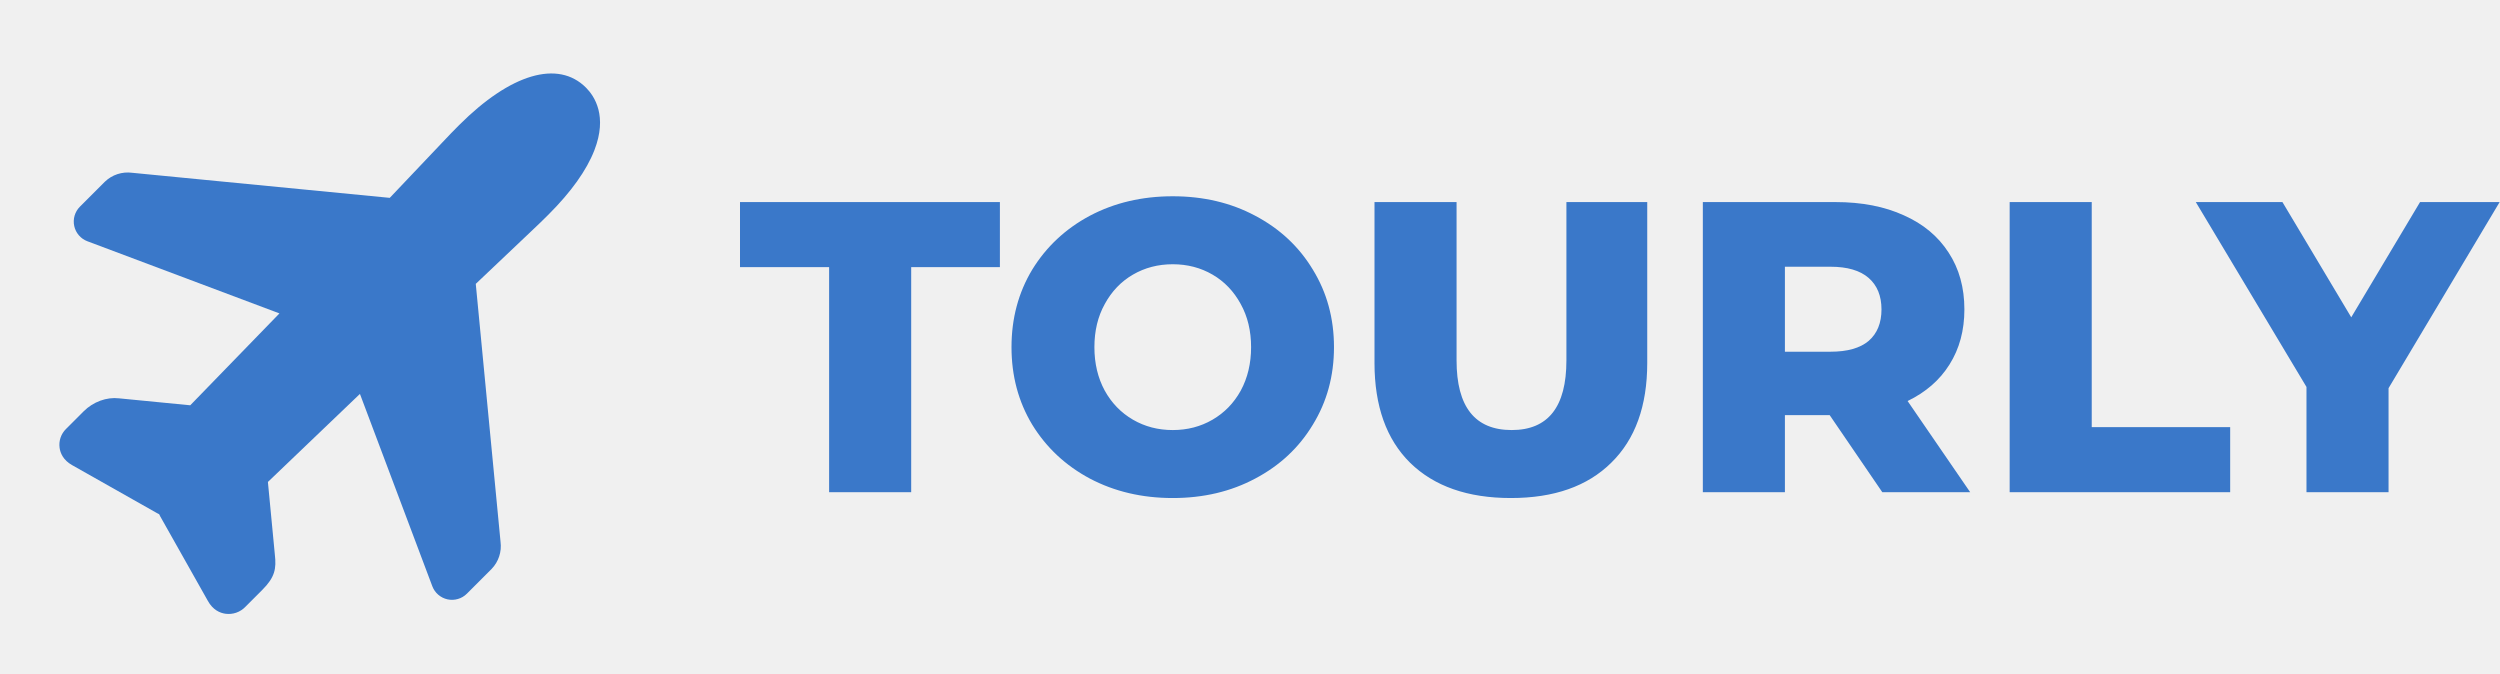
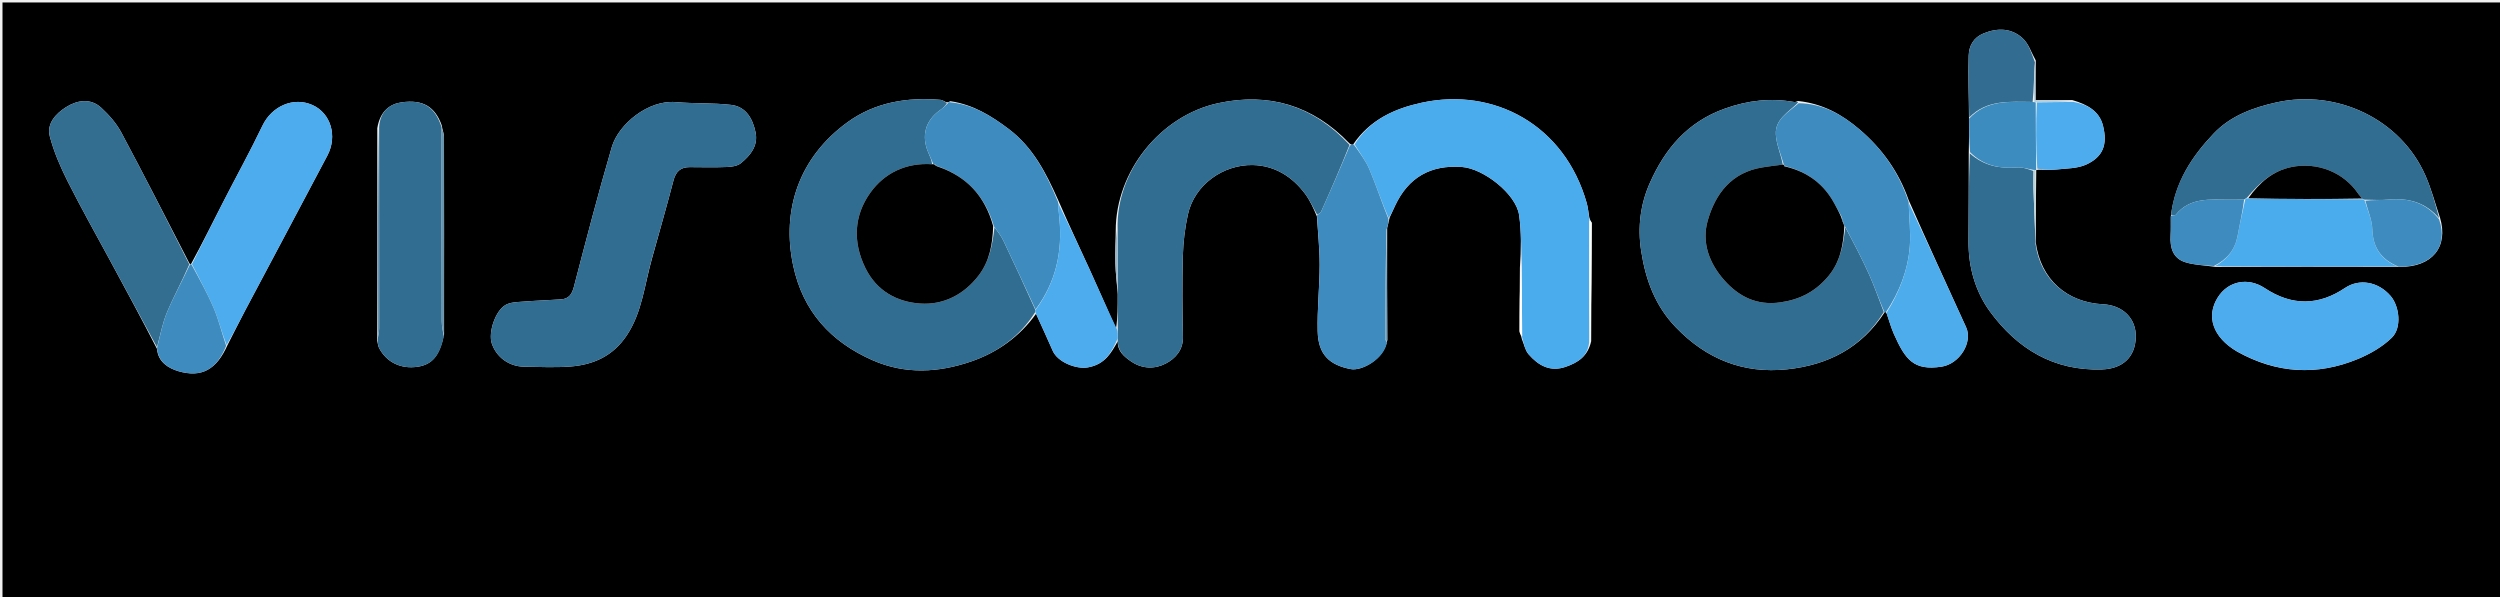
- <svg xmlns="http://www.w3.org/2000/svg" width="193" height="52" viewBox="0 0 193 52" fill="none">
-   <g clip-path="url(#clip0_14_9)">
-     <path d="M64.008 20.624H57.128V15.6H77.192V20.624H70.344V38H64.008V20.624ZM90.536 38.448C88.168 38.448 86.035 37.947 84.136 36.944C82.259 35.941 80.776 34.555 79.688 32.784C78.621 31.013 78.088 29.019 78.088 26.8C78.088 24.581 78.621 22.587 79.688 20.816C80.776 19.045 82.259 17.659 84.136 16.656C86.035 15.653 88.168 15.152 90.536 15.152C92.904 15.152 95.027 15.653 96.904 16.656C98.803 17.659 100.285 19.045 101.352 20.816C102.44 22.587 102.984 24.581 102.984 26.8C102.984 29.019 102.44 31.013 101.352 32.784C100.285 34.555 98.803 35.941 96.904 36.944C95.027 37.947 92.904 38.448 90.536 38.448ZM90.536 33.2C91.667 33.2 92.691 32.933 93.608 32.4C94.525 31.867 95.251 31.12 95.784 30.16C96.317 29.179 96.584 28.059 96.584 26.8C96.584 25.541 96.317 24.432 95.784 23.472C95.251 22.491 94.525 21.733 93.608 21.2C92.691 20.667 91.667 20.4 90.536 20.4C89.405 20.4 88.381 20.667 87.464 21.2C86.547 21.733 85.821 22.491 85.288 23.472C84.755 24.432 84.488 25.541 84.488 26.8C84.488 28.059 84.755 29.179 85.288 30.16C85.821 31.12 86.547 31.867 87.464 32.4C88.381 32.933 89.405 33.2 90.536 33.2ZM116.639 38.448C113.311 38.448 110.719 37.541 108.863 35.728C107.028 33.915 106.111 31.344 106.111 28.016V15.6H112.447V27.824C112.447 31.408 113.865 33.2 116.703 33.2C119.519 33.2 120.927 31.408 120.927 27.824V15.6H127.167V28.016C127.167 31.344 126.239 33.915 124.383 35.728C122.548 37.541 119.967 38.448 116.639 38.448ZM141.251 32.048H137.795V38H131.459V15.6H141.699C143.725 15.6 145.485 15.941 146.979 16.624C148.472 17.285 149.624 18.245 150.435 19.504C151.245 20.741 151.651 22.203 151.651 23.888C151.651 25.509 151.267 26.928 150.499 28.144C149.752 29.339 148.675 30.277 147.267 30.96L152.099 38H145.315L141.251 32.048ZM145.251 23.888C145.251 22.843 144.92 22.032 144.259 21.456C143.597 20.88 142.616 20.592 141.315 20.592H137.795V27.152H141.315C142.616 27.152 143.597 26.875 144.259 26.32C144.92 25.744 145.251 24.933 145.251 23.888ZM155.146 15.6H161.482V32.976H172.17V38H155.146V15.6ZM184.396 29.968V38H178.06V29.872L169.516 15.6H176.204L181.516 24.496L186.828 15.6H192.972L184.396 29.968Z" fill="#3A78C9" />
-     <g clip-path="url(#clip1_14_9)">
-       <path d="M37.955 43.92L36.043 45.832C35.851 46.024 35.614 46.165 35.353 46.241C35.093 46.318 34.817 46.328 34.551 46.271C34.286 46.214 34.039 46.09 33.833 45.913C33.628 45.736 33.47 45.51 33.374 45.255L27.787 30.41L20.682 37.207L21.218 42.813C21.343 43.904 21.228 44.561 20.244 45.545L18.957 46.832C18.76 47.042 18.515 47.202 18.243 47.297C17.971 47.393 17.68 47.421 17.394 47.38C16.993 47.321 16.434 47.098 16.041 46.377L12.365 39.855C12.338 39.806 12.313 39.755 12.29 39.703C12.287 39.699 12.283 39.695 12.279 39.692C12.227 39.67 12.176 39.645 12.127 39.616L5.571 35.91C4.87 35.518 4.656 34.967 4.601 34.573C4.564 34.308 4.589 34.038 4.675 33.785C4.761 33.532 4.906 33.302 5.097 33.115L6.455 31.756C7.19 31.021 8.233 30.638 9.184 30.751L14.687 31.288L21.573 24.195L6.747 18.625C6.493 18.53 6.266 18.372 6.089 18.166C5.911 17.961 5.788 17.714 5.731 17.449C5.673 17.183 5.683 16.908 5.759 16.647C5.836 16.386 5.976 16.149 6.168 15.957L8.101 14.024C8.376 13.76 8.707 13.561 9.069 13.442C9.432 13.324 9.816 13.288 10.194 13.338L30.09 15.274L34.13 11.016C34.417 10.695 35.253 9.848 35.448 9.653C39.419 5.687 43.077 4.606 45.236 6.764C45.915 7.444 46.903 8.975 45.889 11.592C45.29 13.139 44.1 14.809 42.35 16.558C42.158 16.751 41.312 17.585 40.988 17.876L36.729 21.914L38.642 41.833C38.691 42.21 38.655 42.593 38.536 42.955C38.417 43.316 38.219 43.646 37.955 43.92V43.92Z" fill="#3A78C9" />
-     </g>
-   </g>
-   <defs>
-     <clipPath id="clip0_14_9">
-       <rect width="193" height="52" fill="white" />
-     </clipPath>
-     <clipPath id="clip1_14_9">
-       <rect width="52" height="52" fill="white" transform="translate(-8.76955 24) rotate(-45)" />
-     </clipPath>
-   </defs>
+ <svg xmlns="http://www.w3.org/2000/svg" version="1.1" id="Layer_1" x="0px" y="0px" width="100%" viewBox="0 0 1002 239" enable-background="new 0 0 1002 239" xml:space="preserve">
+   <path fill="#000000" opacity="1" stroke="none" d=" M668,240   C445.333,240 223.167,240 1,240   C1,160.333 1,80.667 1,1   C335,1 669,1 1003,1   C1003,80.667 1003,160.333 1003,240   C891.5,240 780,240 668,240  M816.128,68.209   C816.128,68.209 816.152,68.13 817.061,68.017   C819.375,68.012 821.713,68.215 823.998,67.955   C828.126,67.484 832.624,67.6 836.244,65.915   C842.857,62.839 844.797,57.996 842.87,50.346   C841.421,44.589 836.699,41.889 830.592,40.114   C825.756,40.114 820.921,40.114 815.839,40.114   C815.839,34.514 815.839,29.764 815.95,24.263   C814.209,21.213 813.072,17.492 810.595,15.259   C806.162,11.264 800.67,11.104 795.055,13.373   C790.921,15.043 789.171,18.439 789.049,22.285   C788.789,30.537 789.158,38.809 789.169,47.987   C789.202,52.3 789.236,56.613 789.07,61.853   C789.048,73.493 789.081,85.134 788.986,96.773   C788.903,107.06 791.75,116.895 797.572,124.858   C808.451,139.737 823.122,148.728 842.488,148.071   C850.712,147.792 855.796,143.194 856.026,135.154   C856.243,127.624 850.786,122.35 842.954,121.958   C828.565,121.238 817.887,112.185 815.909,96.956   C815.955,87.374 816.001,77.793 816.128,68.209  M887.986,106.978   C912.303,106.926 936.619,106.874 961.825,106.966   C974.653,107.11 981.482,99.065 977.952,87.233   C976.03,81.6 974.503,75.793 972.115,70.365   C962.136,47.677 936.571,35.698 912.435,41.033   C902.988,43.121 893.965,46.453 887.261,53.501   C878.577,62.632 871.64,73.012 870.039,86.991   C870.026,89.47 870.124,91.956 869.978,94.428   C869.696,99.212 870.855,103.45 875.738,105.049   C879.326,106.223 883.276,106.291 887.986,106.978  M555.98,91.335   C556.27,90.21 556.56,89.085 556.965,87.212   C557.693,85.621 558.405,84.024 559.15,82.442   C564.491,71.085 573.345,66.013 585.929,66.921   C594.588,67.545 607.647,77.73 608.857,86.205   C609.832,93.032 609.643,100.026 609.178,107.335   C609.119,115.799 609.03,124.264 609.049,132.728   C609.05,133.55 609.718,134.371 609.985,135.947   C610.846,137.981 611.275,140.389 612.651,141.978   C616.561,146.493 621.308,149.216 627.627,146.987   C632.442,145.288 636.389,142.843 637.745,136.754   C637.827,120.984 637.917,105.215 637.95,89.445   C637.951,88.96 637.346,88.474 636.992,87.151   C636.658,85.235 636.489,83.272 635.964,81.41   C627.104,49.985 598.71,34.942 569.929,41.142   C559.194,43.454 549.161,47.835 542.283,57.976   C541.854,57.997 541.424,58.018 540.788,57.392   C526.273,42.275 508.517,36.983 488.285,41.345   C465.094,46.345 447.201,68.701 447.182,92.388   C447.122,96.815 446.923,101.246 447.044,105.669   C447.147,109.463 447.615,113.248 447.982,117.962   C447.987,122.634 447.993,127.305 447.282,131.783   C443.848,124.031 440.482,116.247 436.962,108.534   C432.733,99.266 428.373,90.058 424.065,80.086   C419.278,69.383 414.043,59.065 404.312,51.724   C397.267,46.41 389.985,41.9 380.872,40.553   C380.59,40.709 380.309,40.865 380.004,41.001   C380.004,41.001 380.019,41.03 379.17,40.936   C378.421,40.618 377.691,40.079 376.92,40.015   C363.563,38.894 350.706,41.01 339.777,48.919   C320.184,63.099 313.16,84.238 317.919,106.529   C321.812,124.763 332.926,136.984 349.761,144.388   C362.857,150.147 376.186,149.353 389.225,144.876   C399.803,141.244 408.76,134.849 415.25,125.756   C417.488,130.711 419.775,135.643 421.948,140.626   C423.914,145.133 431.319,148.065 436.002,147.253   C442.911,146.055 445.47,141.308 447.99,136.793   C447.872,140.746 450.49,142.884 453.349,144.854   C457.821,147.936 462.928,147.97 467.269,145.684   C471.063,143.686 474.241,140.316 474.127,135.021   C473.895,124.218 473.8,113.402 474.089,102.602   C474.237,97.069 474.908,91.468 476.09,86.061   C478.755,73.871 490.427,65.943 502.03,66.15   C510.77,66.307 517.942,70.718 523.166,77.797   C525.037,80.332 526.346,83.282 527.808,86.735   C528.206,93.197 528.932,99.66 528.921,106.121   C528.907,115.013 527.905,123.915 528.121,132.792   C528.345,142.031 532.753,146.311 541.462,147.95   C545.648,148.737 554.873,144.047 556.057,136.17   C555.98,121.46 555.903,106.75 555.98,91.335  M764.979,80.17   C761.045,68.954 754.347,59.609 745.371,51.944   C738.359,45.956 730.541,41.493 720.616,40.475   C720.142,40.622 719.634,40.962 719.198,40.886   C709.634,39.224 700.642,40.193 691.26,43.554   C676.272,48.922 667.317,59.697 661.271,73.299   C657.468,81.858 656.287,91.037 657.797,100.729   C659.607,112.348 663.448,122.63 671.653,131.17   C683.867,143.883 698.668,149.88 716.282,148.02   C732.617,146.295 746.104,139.452 755.475,125.007   C755.475,125.007 755.922,125.085 756.242,125.768   C757.176,128.483 757.917,131.284 759.08,133.898   C763.677,144.232 767.071,148.619 778.114,146.973   C785.369,145.892 790.779,137.235 788.018,131.173   C780.382,114.404 772.692,97.66 764.979,80.17  M75.766,105.261   C66.766,87.88 57.896,70.429 48.662,53.173   C46.674,49.458 43.712,46.077 40.591,43.202   C36.18,39.138 30.754,40.215 26.373,43.01   C22.482,45.493 18.613,49.497 19.954,54.63   C21.572,60.824 24.179,66.857 27.069,72.602   C32.419,83.236 38.277,93.615 43.94,104.091   C50.256,115.776 56.59,127.452 62.943,139.883   C63.355,145.152 67.633,147.628 71.463,148.758   C80.842,151.527 86.849,148.043 91.191,138.293   C93.601,133.562 95.947,128.796 98.433,124.105   C109.348,103.506 120.349,82.953 131.222,62.332   C135.345,54.512 132.554,45.395 125.275,42.115   C117.628,38.669 108.941,42.554 105.215,50.329   C100.212,60.772 94.591,70.918 89.314,81.231   C85.126,89.417 81.057,97.664 76.483,105.971   C76.483,105.971 76.026,105.911 75.766,105.261  M177.021,50.158   C174.342,42.789 169.584,39.796 160.927,41.019   C156.561,41.635 152.376,44.284 151.214,51.365   C151.192,79.556 151.17,107.747 151.171,136.545   C151.43,137.561 151.5,138.677 151.98,139.575   C155.002,145.235 160.727,147.972 167.287,147.008   C173.177,146.143 176.21,142.687 177.985,134.034   C177.989,107.663 178.008,81.291 177.958,54.92   C177.955,53.579 177.355,52.239 177.021,50.158  M261.466,103.064   C264.304,92.833 267.239,82.627 269.925,72.356   C270.863,68.772 272.759,66.962 276.465,66.989   C281.463,67.027 286.468,67.134 291.458,66.934   C293.33,66.858 295.587,66.513 296.945,65.405   C300.752,62.299 303.938,58.436 302.834,53.066   C301.723,47.664 299.063,42.755 293.051,42.045   C285.699,41.177 278.206,41.582 270.819,40.928   C259.933,39.964 247.918,49.681 245.205,58.942   C239.766,77.509 234.892,96.245 230.011,114.97   C229.224,117.987 227.937,119.759 224.916,119.981   C219.824,120.355 214.714,120.487 209.626,120.897   C207.252,121.089 204.578,121.112 202.623,122.23   C198.47,124.605 195.659,133.325 197.1,137.63   C198.955,143.169 204,146.882 210.081,146.973   C216.245,147.066 222.439,147.371 228.569,146.905   C237.899,146.196 245.736,142.667 251.23,134.39   C257.433,125.046 258.29,114.158 261.466,103.064  M896.684,140.934   C912.368,149.694 928.628,150.707 945.134,143.838   C949.996,141.815 954.883,138.991 958.621,135.363   C962.738,131.366 961.694,122.742 958.164,118.638   C953.2,112.869 945.627,111.559 939.887,115.412   C929.349,122.485 918.715,122.761 907.692,115.469   C901.07,111.089 893.118,112.535 888.902,119.187   C884.117,126.736 886.849,135.136 896.684,140.934  z" />
+   <path fill="#316D91" opacity="1" stroke="none" d=" M414.889,125.113   C408.76,134.849 399.803,141.244 389.225,144.876   C376.186,149.353 362.857,150.147 349.761,144.388   C332.926,136.984 321.812,124.763 317.919,106.529   C313.16,84.238 320.184,63.099 339.777,48.919   C350.706,41.01 363.563,38.894 376.92,40.015   C377.691,40.079 378.421,40.618 379.514,41.311   C378.845,42.5 377.873,43.374 376.809,44.116   C370.9,48.238 369.151,54.504 372.081,61.192   C372.743,62.703 373.404,64.215 373.622,65.826   C362.928,65.106 354.355,69.519 348.826,77.237   C342.347,86.281 341.647,96.831 346.846,107.423   C351.415,116.73 359.627,121.02 368.841,121.665   C378.039,122.31 386.373,118.111 392.267,110.376   C396.641,104.637 397.832,97.898 398.585,91.043   C400.015,92.957 401.309,94.676 402.215,96.581   C406.551,105.703 410.782,114.875 415.014,124.301   C414.948,124.753 414.918,124.933 414.889,125.113  z" />
+   <path fill="#316D91" opacity="1" stroke="none" d=" M755.025,125.062   C746.104,139.452 732.617,146.295 716.282,148.02   C698.668,149.88 683.867,143.883 671.653,131.17   C663.448,122.63 659.607,112.348 657.797,100.729   C656.287,91.037 657.468,81.858 661.271,73.299   C667.317,59.697 676.272,48.922 691.26,43.554   C700.642,40.193 709.634,39.224 719.198,40.886   C719.634,40.962 720.142,40.622 720.726,41.085   C716.785,44.993 711.47,47.743 711.748,53.791   C711.937,57.891 713.831,61.913 714.526,65.981   C711.507,66.357 708.916,66.676 706.342,67.094   C694.033,69.095 687.542,77.542 684.433,88.513   C681.938,97.318 685.187,105.658 691.057,112.278   C696.857,118.818 704.074,122.578 713.653,121.183   C721.63,120.022 727.782,116.708 732.832,110.652   C737.631,104.896 738.83,98.063 739.582,91.055   C742.971,97.4 746.22,103.549 749.077,109.875   C751.312,114.823 753.061,119.991 755.025,125.062  z" />
+   <path fill="#4BACED" opacity="1" stroke="none" d=" M542.922,57.86   C549.161,47.835 559.194,43.454 569.929,41.142   C598.71,34.942 627.104,49.985 635.964,81.41   C636.489,83.272 636.658,85.235 637.003,88.039   C636.984,104.997 636.954,121.067 636.924,137.137   C636.389,142.843 632.442,145.288 627.627,146.987   C621.308,149.216 616.561,146.493 612.651,141.978   C611.275,140.389 610.846,137.981 610.042,135.086   C610.056,125.132 610.013,116.039 609.97,106.945   C609.643,100.026 609.832,93.032 608.857,86.205   C607.647,77.73 594.588,67.545 585.929,66.921   C573.345,66.013 564.491,71.085 559.15,82.442   C558.405,84.024 557.693,85.621 556.575,87.447   C553.793,81.105 551.637,74.428 548.917,67.989   C547.404,64.408 544.951,61.223 542.922,57.86  z" />
+   <path fill="#316D91" opacity="1" stroke="none" d=" M261.314,103.452   C258.29,114.158 257.433,125.046 251.23,134.39   C245.736,142.667 237.899,146.196 228.569,146.905   C222.439,147.371 216.245,147.066 210.081,146.973   C204,146.882 198.955,143.169 197.1,137.63   C195.659,133.325 198.47,124.605 202.623,122.23   C204.578,121.112 207.252,121.089 209.626,120.897   C214.714,120.487 219.824,120.355 224.916,119.981   C227.937,119.759 229.224,117.987 230.011,114.97   C234.892,96.245 239.766,77.509 245.205,58.942   C247.918,49.681 259.933,39.964 270.819,40.928   C278.206,41.582 285.699,41.177 293.051,42.045   C299.063,42.755 301.723,47.664 302.834,53.066   C303.938,58.436 300.752,62.299 296.945,65.405   C295.587,66.513 293.33,66.858 291.458,66.934   C286.468,67.134 281.463,67.027 276.465,66.989   C272.759,66.962 270.863,68.772 269.925,72.356   C267.239,82.627 264.304,92.833 261.314,103.452  z" />
+   <path fill="#316D90" opacity="1" stroke="none" d=" M447.946,91.969   C447.201,68.701 465.094,46.345 488.285,41.345   C508.517,36.983 526.273,42.275 540.898,58.076   C537.173,67.489 533.354,76.225 529.465,84.93   C529.241,85.432 528.443,85.678 527.912,86.043   C526.346,83.282 525.037,80.332 523.166,77.797   C517.942,70.718 510.77,66.307 502.03,66.15   C490.427,65.943 478.755,73.871 476.09,86.061   C474.908,91.468 474.237,97.069 474.089,102.602   C473.8,113.402 473.895,124.218 474.127,135.021   C474.241,140.316 471.063,143.686 467.269,145.684   C462.928,147.97 457.821,147.936 453.349,144.854   C450.49,142.884 447.872,140.746 447.981,136   C447.981,134.13 447.99,133.054 447.998,131.977   C447.993,127.305 447.987,122.634 447.984,117.03   C447.973,108.054 447.96,100.011 447.946,91.969  z" />
+   <path fill="#316D91" opacity="1" stroke="none" d=" M870.162,86.082   C871.64,73.012 878.577,62.632 887.261,53.501   C893.965,46.453 902.988,43.121 912.435,41.033   C936.571,35.698 962.136,47.677 972.115,70.365   C974.503,75.793 976.03,81.6 977.621,87.507   C972.251,81.163 965.418,79.26 957.446,79.996   C954.311,80.286 951.129,80.069 947.692,80.01   C947.226,79.915 947.037,79.894 946.735,79.564   C946.168,78.77 945.633,78.337 945.27,77.79   C939.385,68.945 928.593,64.802 918.318,66.968   C910.686,68.577 905.511,73.342 900.66,79.15   C900.188,79.422 900.006,79.668 899.438,79.989   C897.16,80.02 895.342,80.047 893.524,80.039   C885.781,80.004 877.776,79 872.016,86.104   C871.775,86.402 870.797,86.103 870.162,86.082  z" />
+   <path fill="#316D91" opacity="1" stroke="none" d=" M815.842,97.877   C817.887,112.185 828.565,121.238 842.954,121.958   C850.786,122.35 856.243,127.624 856.026,135.154   C855.796,143.194 850.712,147.792 842.488,148.071   C823.122,148.728 808.451,139.737 797.572,124.858   C791.75,116.895 788.903,107.06 788.986,96.773   C789.081,85.134 789.048,73.493 789.497,61.461   C795.001,66.371 801.31,67.691 808.377,67.116   C810.556,66.939 812.814,67.738 815.017,68.552   C814.994,71.145 814.922,73.279 814.995,75.408   C815.25,82.899 815.556,90.387 815.842,97.877  z" />
+   <path fill="#316D90" opacity="1" stroke="none" d=" M177.86,134.961   C176.21,142.687 173.177,146.143 167.287,147.008   C160.727,147.972 155.002,145.235 151.98,139.575   C151.5,138.677 151.43,137.561 151.393,135.905   C151.742,133.948 151.978,132.631 151.978,131.314   C151.991,104.513 151.976,77.712 151.967,50.912   C152.376,44.284 156.561,41.635 160.927,41.019   C169.584,39.796 174.342,42.789 176.995,51.003   C176.982,77.454 176.974,103.061 177.043,128.668   C177.049,130.767 177.576,132.864 177.86,134.961  z" />
+   <path fill="#4CACED" opacity="1" stroke="none" d=" M76.935,105.883   C81.057,97.664 85.126,89.417 89.314,81.231   C94.591,70.918 100.212,60.772 105.215,50.329   C108.941,42.554 117.628,38.669 125.275,42.115   C132.554,45.395 135.345,54.512 131.222,62.332   C120.349,82.953 109.348,103.506 98.433,124.105   C95.947,128.796 93.601,133.562 90.814,138.29   C88.877,133.351 87.683,128.26 85.667,123.518   C83.105,117.492 79.876,111.749 76.935,105.883  z" />
+   <path fill="#336E91" opacity="1" stroke="none" d=" M62.917,139.133   C56.59,127.452 50.256,115.776 43.94,104.091   C38.277,93.615 32.419,83.236 27.069,72.602   C24.179,66.857 21.572,60.824 19.954,54.63   C18.613,49.497 22.482,45.493 26.373,43.01   C30.754,40.215 36.18,39.138 40.591,43.202   C43.712,46.077 46.674,49.458 48.662,53.173   C57.896,70.429 66.766,87.88 75.874,105.958   C72.928,112.828 69.569,118.873 66.926,125.217   C65.081,129.644 64.218,134.48 62.917,139.133  z" />
+   <path fill="#3E8CBF" opacity="1" stroke="none" d=" M415.051,124.03   C410.782,114.875 406.551,105.703 402.215,96.581   C401.309,94.676 400.015,92.957 398.375,90.715   C394.772,78.557 387.459,70.774 375.874,66.654   C375.499,66.269 375.242,66.115 374.727,65.945   C374.51,65.861 374.065,65.726 374.065,65.726   C373.404,64.215 372.743,62.703 372.081,61.192   C369.151,54.504 370.9,48.238 376.809,44.116   C377.873,43.374 378.845,42.5 379.939,41.358   C380.019,41.03 380.004,41.001 380.251,41.032   C380.499,41.062 380.969,41.018 380.969,41.018   C389.985,41.9 397.267,46.41 404.312,51.724   C414.043,59.065 419.278,69.383 424.037,80.902   C424.21,83.685 424.422,85.65 424.61,87.617   C425.879,100.924 423.194,113.194 415.051,124.03  M398.532,88.521   C398.532,88.521 398.494,88.545 398.532,88.521  z" />
+   <path fill="#3E8CBF" opacity="1" stroke="none" d=" M755.25,125.034   C753.061,119.991 751.312,114.823 749.077,109.875   C746.22,103.549 742.971,97.4 739.516,90.819   C739.14,90.464 739.004,89.994 739.011,89.673   C738.736,88.56 738.455,87.768 738.018,86.653   C737,84.787 736.11,83.26 735.28,81.7   C731.083,73.815 724.553,68.974 715.828,66.669   C715.546,66.275 715.325,66.131 715.005,66.065   C714.961,66.059 714.963,65.971 714.963,65.971   C713.831,61.913 711.937,57.891 711.748,53.791   C711.47,47.743 716.785,44.993 720.915,41.368   C730.541,41.493 738.359,45.956 745.371,51.944   C754.347,59.609 761.045,68.954 764.99,80.992   C765.189,87.429 765.866,93.08 765.456,98.651   C764.749,108.26 761.267,117.054 755.922,125.085   C755.922,125.085 755.475,125.007 755.25,125.034  z" />
+   <path fill="#3E8CBF" opacity="1" stroke="none" d=" M527.86,86.389   C528.443,85.678 529.241,85.432 529.465,84.93   C533.354,76.225 537.173,67.489 541.001,58.399   C541.424,58.018 541.854,57.997 542.603,57.918   C544.951,61.223 547.404,64.408 548.917,67.989   C551.637,74.428 553.793,81.105 556.517,87.821   C556.56,89.085 556.27,90.21 555.712,92.049   C555.35,107.126 555.25,121.489 555.193,135.851   C555.191,136.273 555.646,136.696 555.888,137.118   C554.873,144.047 545.648,148.737 541.462,147.95   C532.753,146.311 528.345,142.031 528.121,132.792   C527.905,123.915 528.907,115.013 528.921,106.121   C528.932,99.66 528.206,93.197 527.86,86.389  z" />
+   <path fill="#4CACED" opacity="1" stroke="none" d=" M896.368,140.731   C886.849,135.136 884.117,126.736 888.902,119.187   C893.118,112.535 901.07,111.089 907.692,115.469   C918.715,122.761 929.349,122.485 939.887,115.412   C945.627,111.559 953.2,112.869 958.164,118.638   C961.694,122.742 962.738,131.366 958.621,135.363   C954.883,138.991 949.996,141.815 945.134,143.838   C928.628,150.707 912.368,149.694 896.368,140.731  z" />
+   <path fill="#4AACED" opacity="1" stroke="none" d=" M899.897,79.968   C900.006,79.668 900.188,79.422 900.904,79.516   C916.527,79.826 931.687,79.849 946.847,79.872   C947.037,79.894 947.226,79.915 947.757,80.379   C949.055,84.493 950.703,88.142 950.822,91.84   C951.059,99.2 954.301,104.029 960.935,106.822   C936.619,106.874 912.303,106.926 887.76,106.688   C892.683,103.98 895.837,100.079 896.858,94.386   C897.726,89.554 898.873,84.772 899.897,79.968  z" />
+   <path fill="#4DACEC" opacity="1" stroke="none" d=" M756.082,125.426   C761.267,117.054 764.749,108.26 765.456,98.651   C765.866,93.08 765.189,87.429 765.012,81.361   C772.692,97.66 780.382,114.404 788.018,131.173   C790.779,137.235 785.369,145.892 778.114,146.973   C767.071,148.619 763.677,144.232 759.08,133.898   C757.917,131.284 757.176,128.483 756.082,125.426  z" />
+   <path fill="#4CACED" opacity="1" stroke="none" d=" M415.014,124.301   C423.194,113.194 425.879,100.924 424.61,87.617   C424.422,85.65 424.21,83.685 424.039,81.272   C428.373,90.058 432.733,99.266 436.962,108.534   C440.482,116.247 443.848,124.031 447.64,131.88   C447.99,133.054 447.981,134.13 447.985,135.61   C445.47,141.308 442.911,146.055 436.002,147.253   C431.319,148.065 423.914,145.133 421.948,140.626   C419.775,135.643 417.488,130.711 415.07,125.435   C414.918,124.933 414.948,124.753 415.014,124.301  z" />
+   <path fill="#3E8CBF" opacity="1" stroke="none" d=" M62.93,139.508   C64.218,134.48 65.081,129.644 66.926,125.217   C69.569,118.873 72.928,112.828 76.004,106.284   C76.026,105.911 76.483,105.971 76.709,105.927   C79.876,111.749 83.105,117.492 85.667,123.518   C87.683,128.26 88.877,133.351 90.651,138.606   C86.849,148.043 80.842,151.527 71.463,148.758   C67.633,147.628 63.355,145.152 62.93,139.508  z" />
+   <path fill="#326D91" opacity="1" stroke="none" d=" M789.27,47.072   C789.158,38.809 788.789,30.537 789.049,22.285   C789.171,18.439 790.921,15.043 795.055,13.373   C800.67,11.104 806.162,11.264 810.595,15.259   C813.072,17.492 814.209,21.213 815.584,24.924   C815.199,30.666 815.179,35.747 814.682,40.858   C805.354,40.774 796.312,39.89 789.27,47.072  z" />
+   <path fill="#4CACED" opacity="1" stroke="none" d=" M831.04,40.849   C836.699,41.889 841.421,44.589 842.87,50.346   C844.797,57.996 842.857,62.839 836.244,65.915   C832.624,67.6 828.126,67.484 823.998,67.955   C821.713,68.215 819.375,68.012 816.542,67.604   C815.987,58.478 815.953,49.765 816.392,41.026   C821.59,40.949 826.315,40.899 831.04,40.849  z" />
+   <path fill="#3D8CC0" opacity="1" stroke="none" d=" M815.918,41.053   C815.953,49.765 815.987,58.478 816.087,67.66   C816.152,68.13 816.128,68.209 815.839,68.145   C815.378,68.084 815.207,68.087 815.036,68.09   C812.814,67.738 810.556,66.939 808.377,67.116   C801.31,67.691 795.001,66.371 789.597,60.998   C789.236,56.613 789.202,52.3 789.219,47.53   C796.312,39.89 805.354,40.774 814.878,40.894   C815.551,40.899 815.918,41.053 815.918,41.053  z" />
+   <path fill="#3E8CBF" opacity="1" stroke="none" d=" M961.38,106.894   C954.301,104.029 951.059,99.2 950.822,91.84   C950.703,88.142 949.055,84.493 948.033,80.453   C951.129,80.069 954.311,80.286 957.446,79.996   C965.418,79.26 972.251,81.163 977.593,87.906   C981.482,99.065 974.653,107.11 961.38,106.894  z" />
+   <path fill="#3E8CBF" opacity="1" stroke="none" d=" M899.438,79.989   C898.873,84.772 897.726,89.554 896.858,94.386   C895.837,100.079 892.683,103.98 887.299,106.625   C883.276,106.291 879.326,106.223 875.738,105.049   C870.855,103.45 869.696,99.212 869.978,94.428   C870.124,91.956 870.026,89.47 870.1,86.537   C870.797,86.103 871.775,86.402 872.016,86.104   C877.776,79 885.781,80.004 893.524,80.039   C895.342,80.047 897.16,80.02 899.438,79.989  z" />
+   <path fill="#6B95AF" opacity="1" stroke="none" d=" M151.591,51.138   C151.976,77.712 151.991,104.513 151.978,131.314   C151.978,132.631 151.742,133.948 151.382,135.602   C151.17,107.747 151.192,79.556 151.591,51.138  z" />
+   <path fill="#6994AE" opacity="1" stroke="none" d=" M177.922,134.498   C177.576,132.864 177.049,130.767 177.043,128.668   C176.974,103.061 176.982,77.454 177.001,51.373   C177.355,52.239 177.955,53.579 177.958,54.92   C178.008,81.291 177.989,107.663 177.922,134.498  z" />
+   <path fill="#FFFFFF" opacity="1" stroke="none" d=" M637.334,136.946   C636.954,121.067 636.984,104.997 637.019,88.458   C637.346,88.474 637.951,88.96 637.95,89.445   C637.917,105.215 637.827,120.984 637.334,136.946  z" />
+   <path fill="#6BA2C4" opacity="1" stroke="none" d=" M555.972,136.644   C555.646,136.696 555.191,136.273 555.193,135.851   C555.25,121.489 555.35,107.126 555.635,92.402   C555.903,106.75 555.98,121.46 555.972,136.644  z" />
+   <path fill="#B4CFDE" opacity="1" stroke="none" d=" M816.392,41.026   C815.918,41.053 815.551,40.899 815.355,40.863   C815.179,35.747 815.199,30.666 815.529,25.299   C815.839,29.764 815.839,34.514 815.839,40.114   C820.921,40.114 825.756,40.114 830.816,40.482   C826.315,40.899 821.59,40.949 816.392,41.026  z" />
+   <path fill="#BDD3D6" opacity="1" stroke="none" d=" M815.017,68.552   C815.207,68.087 815.378,68.084 815.798,68.146   C816.001,77.793 815.955,87.374 815.875,97.416   C815.556,90.387 815.25,82.899 814.995,75.408   C814.922,73.279 814.994,71.145 815.017,68.552  z" />
+   <path fill="#FFFFFF" opacity="1" stroke="none" d=" M609.574,107.14   C610.013,116.039 610.056,125.132 610.088,134.709   C609.718,134.371 609.05,133.55 609.049,132.728   C609.03,124.264 609.119,115.799 609.574,107.14  z" />
+   <path fill="#97B5C8" opacity="1" stroke="none" d=" M447.564,92.178   C447.96,100.011 447.973,108.054 447.954,116.567   C447.615,113.248 447.147,109.463 447.044,105.669   C446.923,101.246 447.122,96.815 447.564,92.178  z" />
+   <path fill="#316D91" opacity="1" stroke="none" d=" M380.921,40.785   C380.969,41.018 380.499,41.062 380.263,41.042   C380.309,40.865 380.59,40.709 380.921,40.785  z" />
+   <path fill="#000000" opacity="1" stroke="none" d=" M373.622,65.826   C374.065,65.726 374.51,65.861 374.8,66.203   C375.405,66.635 375.719,66.725 376.033,66.816   C387.459,70.774 394.772,78.557 398.06,90.606   C397.832,97.898 396.641,104.637 392.267,110.376   C386.373,118.111 378.039,122.31 368.841,121.665   C359.627,121.02 351.415,116.73 346.846,107.423   C341.647,96.831 342.347,86.281 348.826,77.237   C354.355,69.519 362.928,65.106 373.622,65.826  z" />
+   <path fill="#000000" opacity="1" stroke="none" d=" M715.943,66.835   C724.553,68.974 731.083,73.815 735.28,81.7   C736.11,83.26 737,84.787 737.936,86.995   C738.34,88.438 738.672,89.216 739.004,89.994   C739.004,89.994 739.14,90.464 739.206,90.7   C738.83,98.063 737.631,104.896 732.832,110.652   C727.782,116.708 721.63,120.022 713.653,121.183   C704.074,122.578 696.857,118.818 691.057,112.278   C685.187,105.658 681.938,97.318 684.433,88.513   C687.542,77.542 694.033,69.095 706.342,67.094   C708.916,66.676 711.507,66.357 714.526,65.981   C714.963,65.971 714.961,66.059 715.039,66.301   C715.116,66.543 715.467,66.867 715.467,66.867   C715.467,66.867 715.943,66.835 715.943,66.835  z" />
+   <path fill="#000000" opacity="1" stroke="none" d=" M946.735,79.564   C931.687,79.849 916.527,79.826 901.123,79.438   C905.511,73.342 910.686,68.577 918.318,66.968   C928.593,64.802 939.385,68.945 945.27,77.79   C945.633,78.337 946.168,78.77 946.735,79.564  z" />
+   <path fill="#316D91" opacity="1" stroke="none" d=" M398.513,88.533   C398.494,88.545 398.532,88.521 398.513,88.533  z" />
+   <path fill="#316D91" opacity="1" stroke="none" d=" M375.874,66.654   C375.719,66.725 375.405,66.635 375.017,66.287   C375.242,66.115 375.499,66.269 375.874,66.654  z" />
+   <path fill="#316D91" opacity="1" stroke="none" d=" M739.011,89.673   C738.672,89.216 738.34,88.438 738.091,87.318   C738.455,87.768 738.736,88.56 739.011,89.673  z" />
+   <path fill="#316D91" opacity="1" stroke="none" d=" M715.828,66.669   C715.943,66.835 715.467,66.867 715.467,66.867   C715.467,66.867 715.116,66.543 715.083,66.307   C715.325,66.131 715.546,66.275 715.828,66.669  z" />
</svg>
